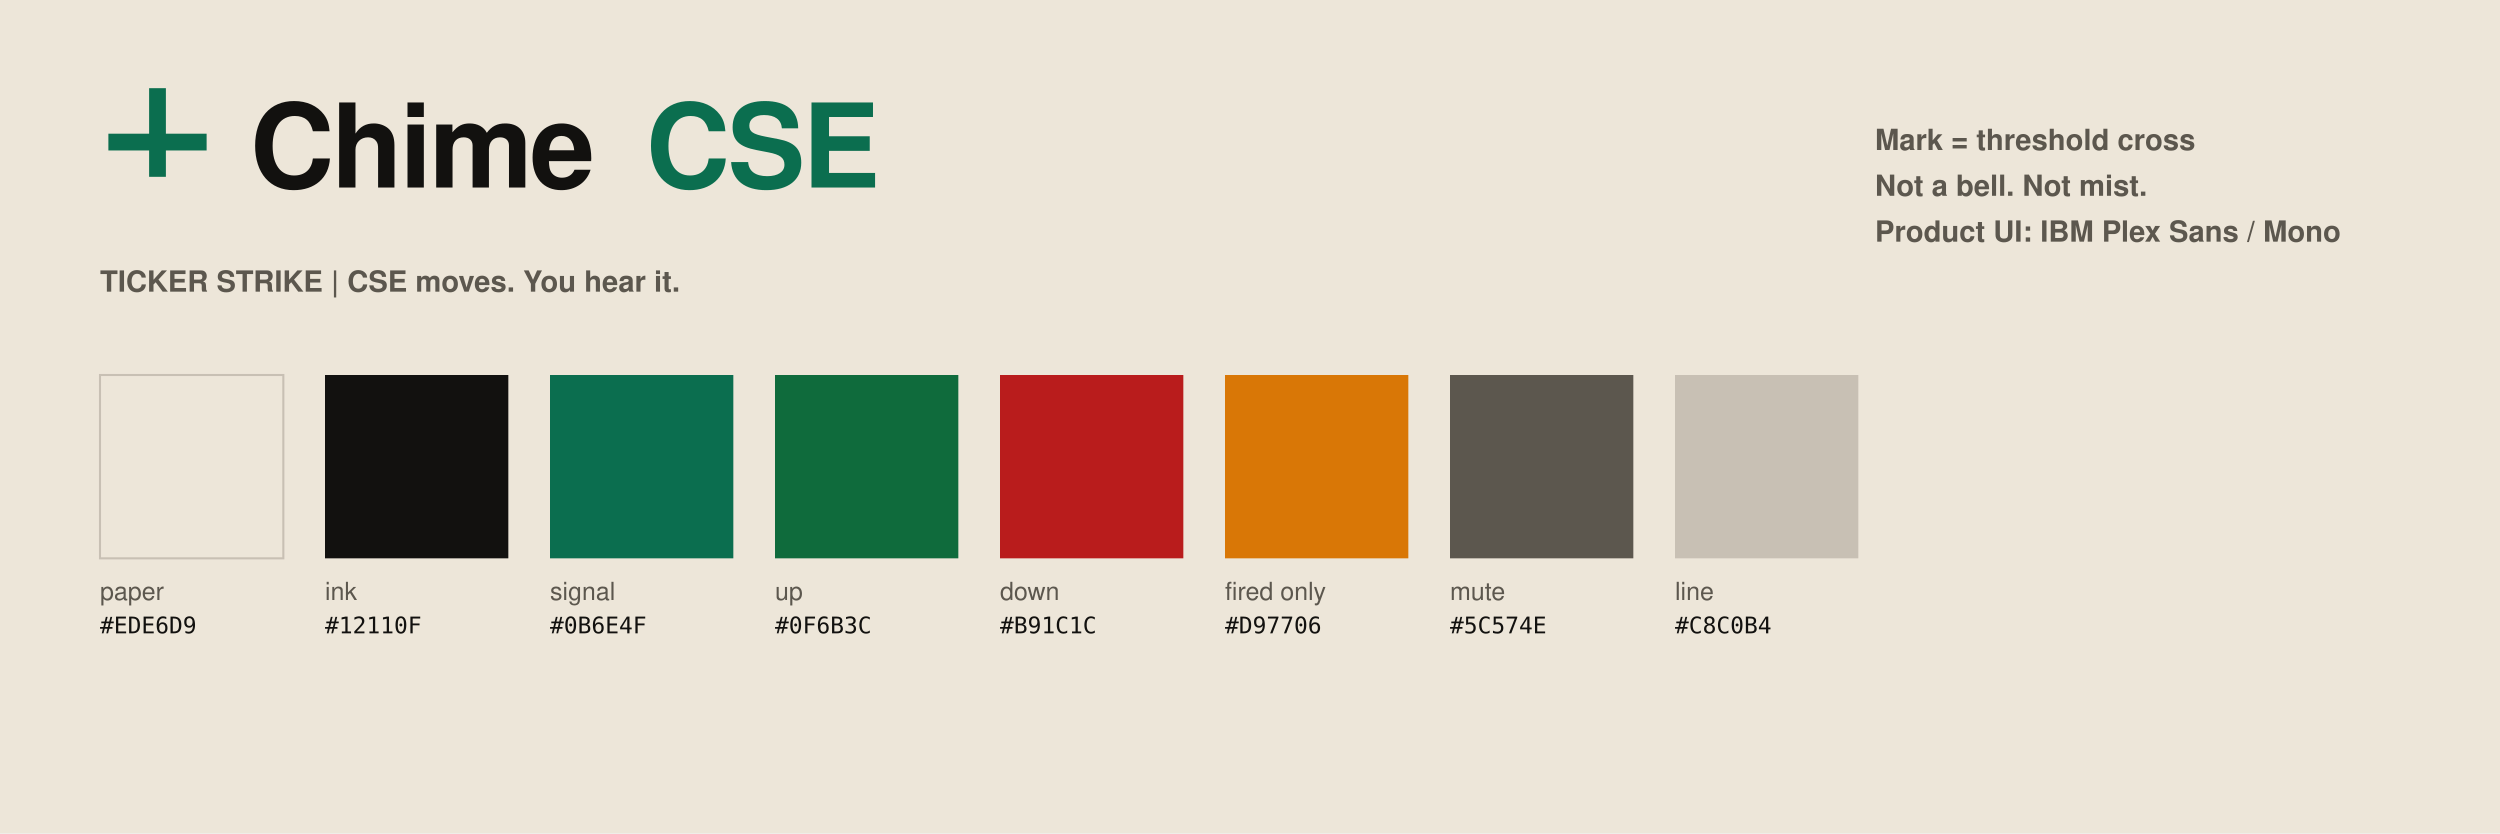
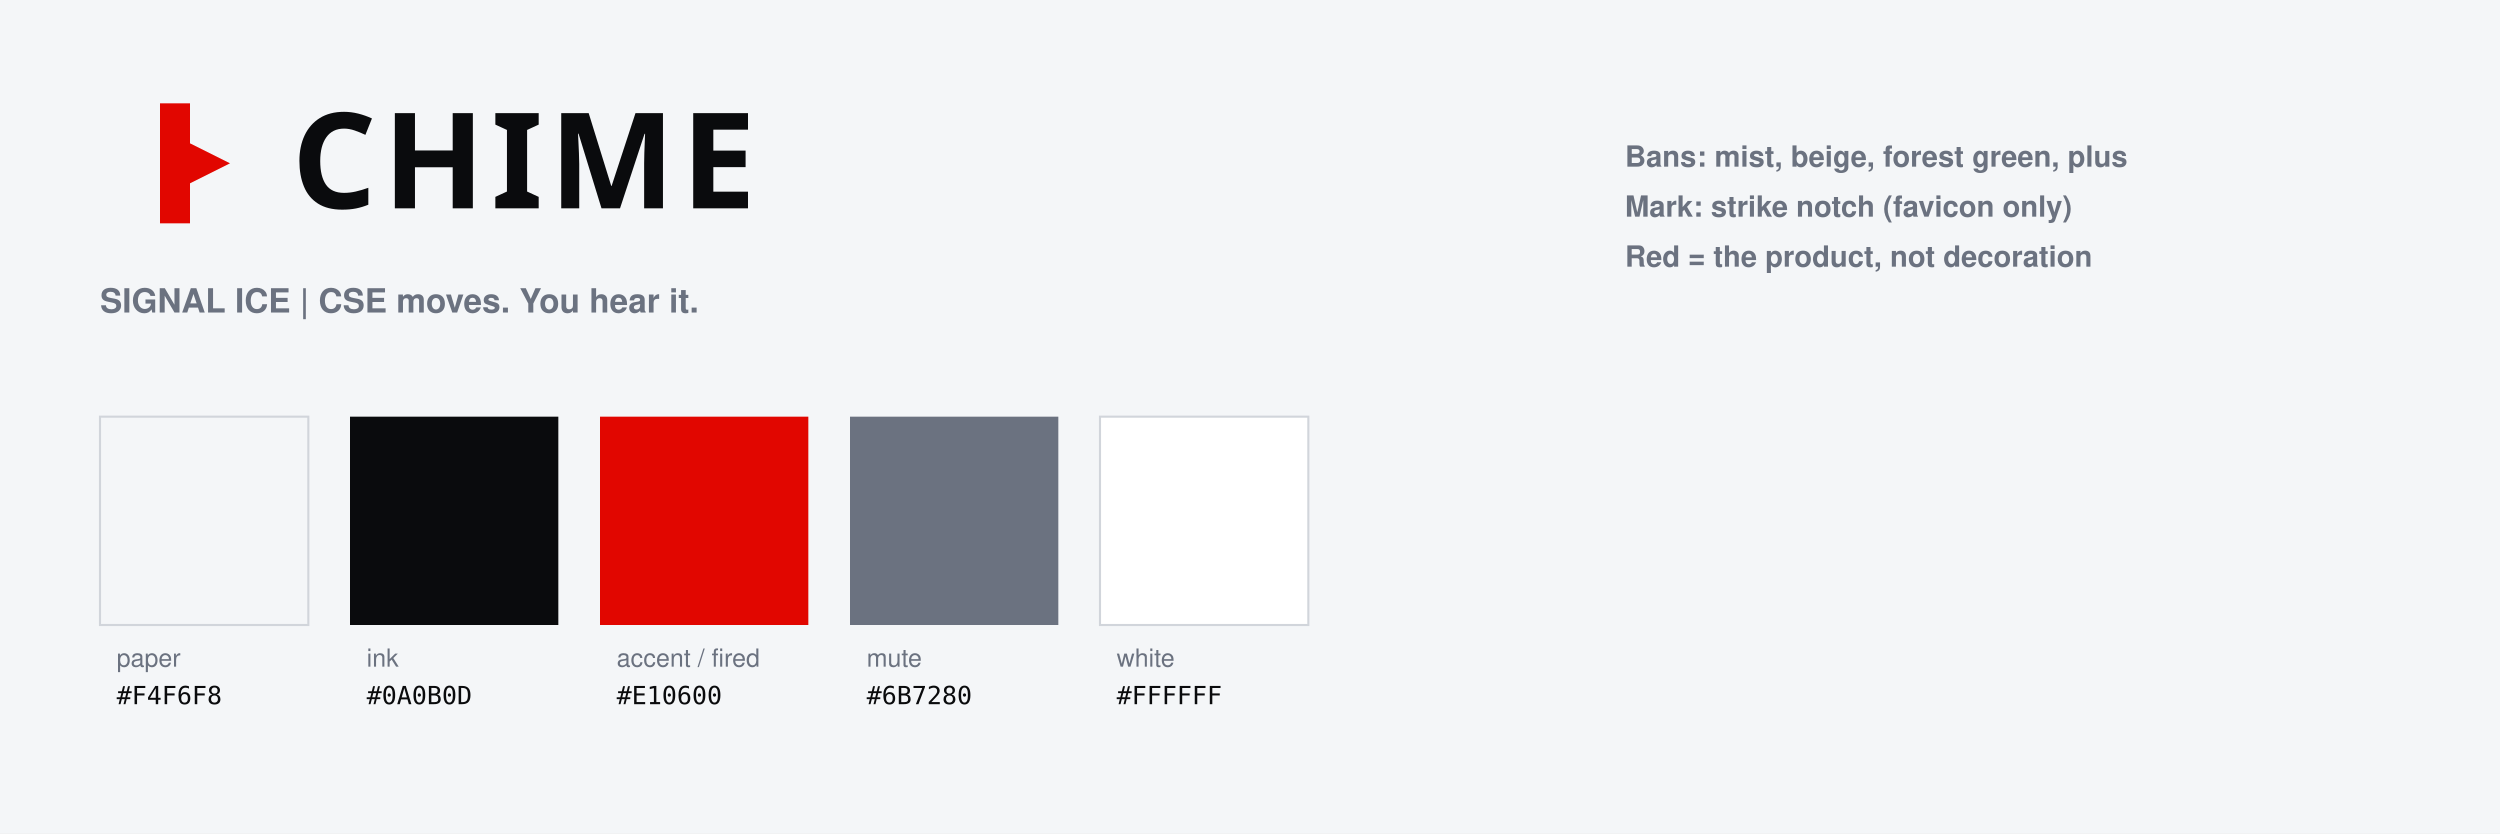
- <svg xmlns="http://www.w3.org/2000/svg" viewBox="0 0 1200 400" role="img" aria-label="Chime CSE brand board Ticker Strike">
-   <rect width="1200" height="400" fill="#EDE6D9" />
-   <g fill="none" stroke="#0B6E4F" stroke-width="3.5" stroke-linecap="square" transform="translate(48 36) scale(2.3)">
-     <path d="M3.5 14 H20.5" />
-     <path d="M12 4.5 V19.5" />
-   </g>
-   <text x="120" y="90" font-family="Helvetica Neue, Helvetica, Arial, sans-serif" font-size="56" font-weight="700" letter-spacing="-1.4" fill="#12110F">Chime</text>
-   <text x="310" y="90" font-family="Helvetica Neue, Helvetica, Arial, sans-serif" font-size="56" font-weight="700" letter-spacing="-1.4" fill="#0B6E4F">CSE</text>
-   <text x="48" y="140" font-family="Helvetica Neue, Helvetica, Arial, sans-serif" font-size="14" font-weight="600" fill="#5C574E">TICKER STRIKE  |  CSE moves. You hear it.</text>
-   <g transform="translate(48 180)">
-     <rect width="88" height="88" fill="#EDE6D9" stroke="#C8C0B4" />
-     <text x="0" y="108" font-family="Helvetica, Arial, sans-serif" font-size="12" fill="#5C574E">paper</text>
-     <text x="0" y="124" font-family="Menlo, Consolas, monospace" font-size="11" fill="#12110F">#EDE6D9</text>
-     <g transform="translate(108 0)">
-       <rect width="88" height="88" fill="#12110F" />
-       <text x="0" y="108" font-family="Helvetica, Arial, sans-serif" font-size="12" fill="#5C574E">ink</text>
-       <text x="0" y="124" font-family="Menlo, Consolas, monospace" font-size="11" fill="#12110F">#12110F</text>
+ <svg xmlns="http://www.w3.org/2000/svg" viewBox="0 0 1200 400" role="img" aria-label="Signal Ice brand board">
+   <rect width="1200" height="400" fill="#F4F6F8" />
+   <path fill="#E10600" transform="translate(48 40) scale(2.4)" d="M12 4 H18 V12 L26 16 L18 20 V28 H12 Z" />
+   <text x="140" y="100" font-family="Arial Narrow, Helvetica Condensed, Impact, sans-serif" font-size="64" font-weight="700" letter-spacing="3" fill="#0A0B0D">CHIME</text>
+   <text x="48" y="150" font-family="Helvetica Neue, Helvetica, Arial, sans-serif" font-size="16" font-weight="600" fill="#6B7280">SIGNAL ICE  |  CSE moves. You hear it.</text>
+   <g transform="translate(48 200)">
+     <rect width="100" height="100" fill="#F4F6F8" stroke="#D1D5DB" />
+     <text x="8" y="120" font-family="Helvetica, Arial, sans-serif" font-size="12" fill="#6B7280">paper</text>
+     <text x="8" y="138" font-family="Menlo, Consolas, monospace" font-size="12" fill="#0A0B0D">#F4F6F8</text>
+     <g transform="translate(120 0)">
+       <rect width="100" height="100" fill="#0A0B0D" />
+       <text x="8" y="120" font-family="Helvetica, Arial, sans-serif" font-size="12" fill="#6B7280">ink</text>
+       <text x="8" y="138" font-family="Menlo, Consolas, monospace" font-size="12" fill="#0A0B0D">#0A0B0D</text>
    </g>
-     <g transform="translate(216 0)">
-       <rect width="88" height="88" fill="#0B6E4F" />
-       <text x="0" y="108" font-family="Helvetica, Arial, sans-serif" font-size="12" fill="#5C574E">signal</text>
-       <text x="0" y="124" font-family="Menlo, Consolas, monospace" font-size="11" fill="#12110F">#0B6E4F</text>
+     <g transform="translate(240 0)">
+       <rect width="100" height="100" fill="#E10600" />
+       <text x="8" y="120" font-family="Helvetica, Arial, sans-serif" font-size="12" fill="#6B7280">accent / fired</text>
+       <text x="8" y="138" font-family="Menlo, Consolas, monospace" font-size="12" fill="#0A0B0D">#E10600</text>
    </g>
-     <g transform="translate(324 0)">
-       <rect width="88" height="88" fill="#0F6B3C" />
-       <text x="0" y="108" font-family="Helvetica, Arial, sans-serif" font-size="12" fill="#5C574E">up</text>
-       <text x="0" y="124" font-family="Menlo, Consolas, monospace" font-size="11" fill="#12110F">#0F6B3C</text>
+     <g transform="translate(360 0)">
+       <rect width="100" height="100" fill="#6B7280" />
+       <text x="8" y="120" font-family="Helvetica, Arial, sans-serif" font-size="12" fill="#6B7280">mute</text>
+       <text x="8" y="138" font-family="Menlo, Consolas, monospace" font-size="12" fill="#0A0B0D">#6B7280</text>
    </g>
-     <g transform="translate(432 0)">
-       <rect width="88" height="88" fill="#B91C1C" />
-       <text x="0" y="108" font-family="Helvetica, Arial, sans-serif" font-size="12" fill="#5C574E">down</text>
-       <text x="0" y="124" font-family="Menlo, Consolas, monospace" font-size="11" fill="#12110F">#B91C1C</text>
-     </g>
-     <g transform="translate(540 0)">
-       <rect width="88" height="88" fill="#D97706" />
-       <text x="0" y="108" font-family="Helvetica, Arial, sans-serif" font-size="12" fill="#5C574E">fired only</text>
-       <text x="0" y="124" font-family="Menlo, Consolas, monospace" font-size="11" fill="#12110F">#D97706</text>
-     </g>
-     <g transform="translate(648 0)">
-       <rect width="88" height="88" fill="#5C574E" />
-       <text x="0" y="108" font-family="Helvetica, Arial, sans-serif" font-size="12" fill="#5C574E">mute</text>
-       <text x="0" y="124" font-family="Menlo, Consolas, monospace" font-size="11" fill="#12110F">#5C574E</text>
-     </g>
-     <g transform="translate(756 0)">
-       <rect width="88" height="88" fill="#C8C0B4" />
-       <text x="0" y="108" font-family="Helvetica, Arial, sans-serif" font-size="12" fill="#5C574E">line</text>
-       <text x="0" y="124" font-family="Menlo, Consolas, monospace" font-size="11" fill="#12110F">#C8C0B4</text>
+     <g transform="translate(480 0)">
+       <rect width="100" height="100" fill="#FFFFFF" stroke="#D1D5DB" />
+       <text x="8" y="120" font-family="Helvetica, Arial, sans-serif" font-size="12" fill="#6B7280">white</text>
+       <text x="8" y="138" font-family="Menlo, Consolas, monospace" font-size="12" fill="#0A0B0D">#FFFFFF</text>
    </g>
  </g>
-   <text x="900" y="72" font-family="Helvetica, Arial, sans-serif" font-size="14" font-weight="600" fill="#5C574E">Mark = threshold cross</text>
-   <text x="900" y="94" font-family="Helvetica, Arial, sans-serif" font-size="14" font-weight="600" fill="#5C574E">Not a bell. Not mist.</text>
-   <text x="900" y="116" font-family="Helvetica, Arial, sans-serif" font-size="14" font-weight="600" fill="#5C574E">Product UI: IBM Plex Sans / Mono</text>
+   <text x="780" y="80" font-family="Helvetica, Arial, sans-serif" font-size="14" font-weight="600" fill="#6B7280">Bans: mist, beige, forest green, plus</text>
+   <text x="780" y="104" font-family="Helvetica, Arial, sans-serif" font-size="14" font-weight="600" fill="#6B7280">Mark: strike notch (favicon only)</text>
+   <text x="780" y="128" font-family="Helvetica, Arial, sans-serif" font-size="14" font-weight="600" fill="#6B7280">Red = the product, not decoration</text>
</svg>
